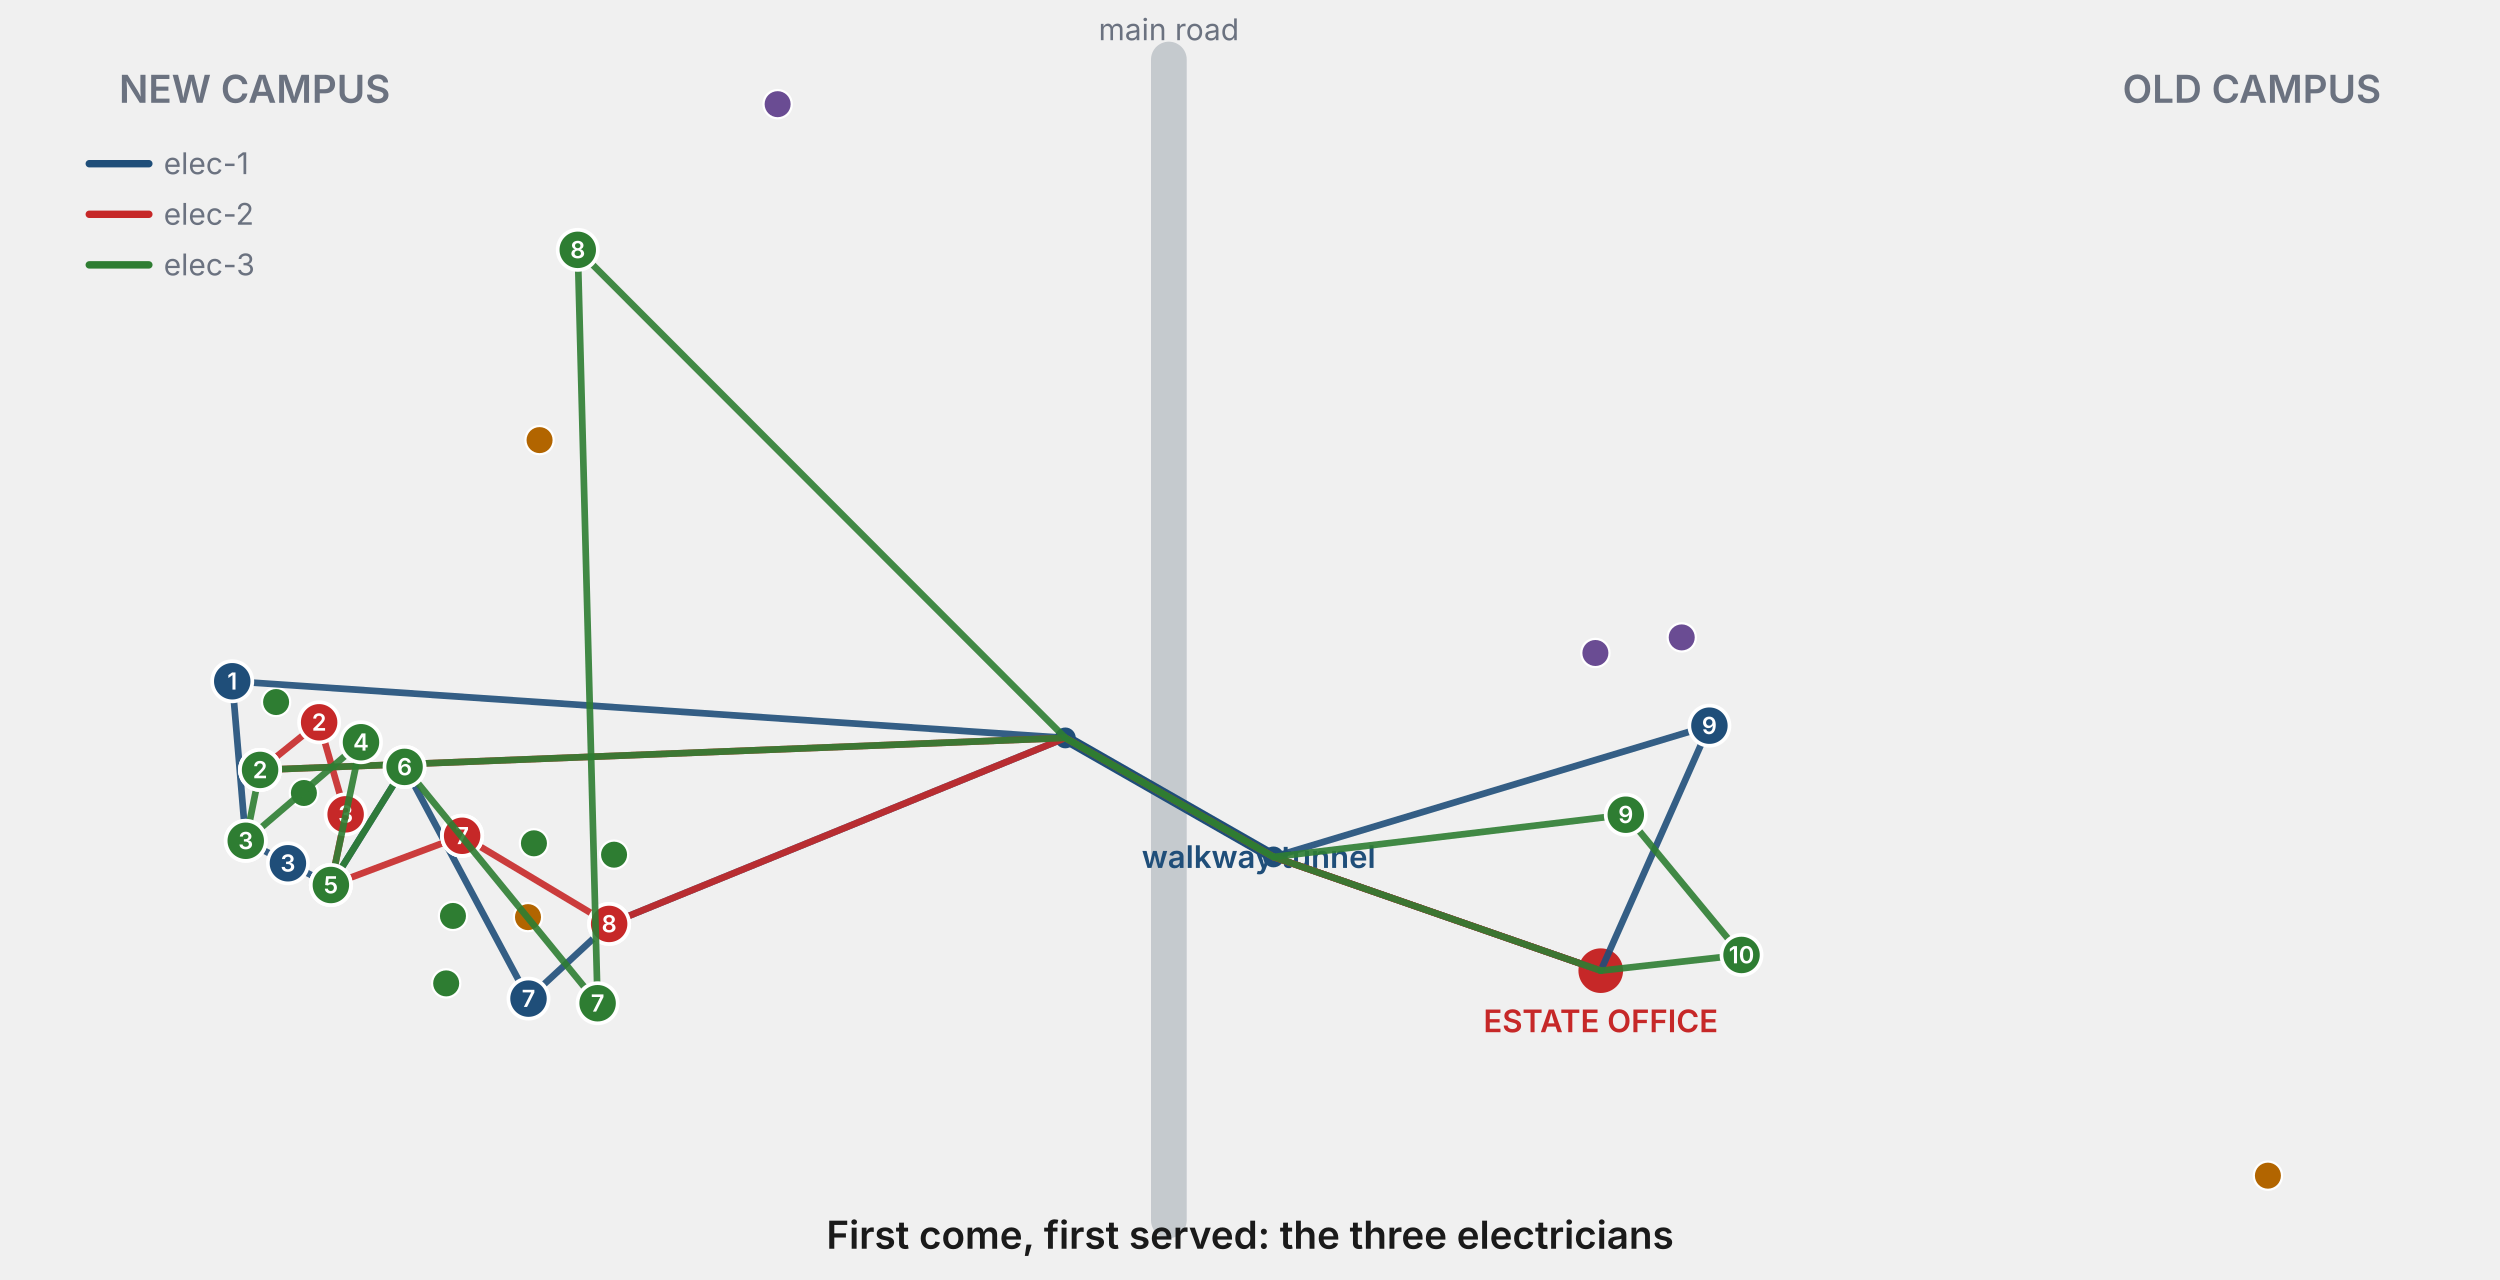
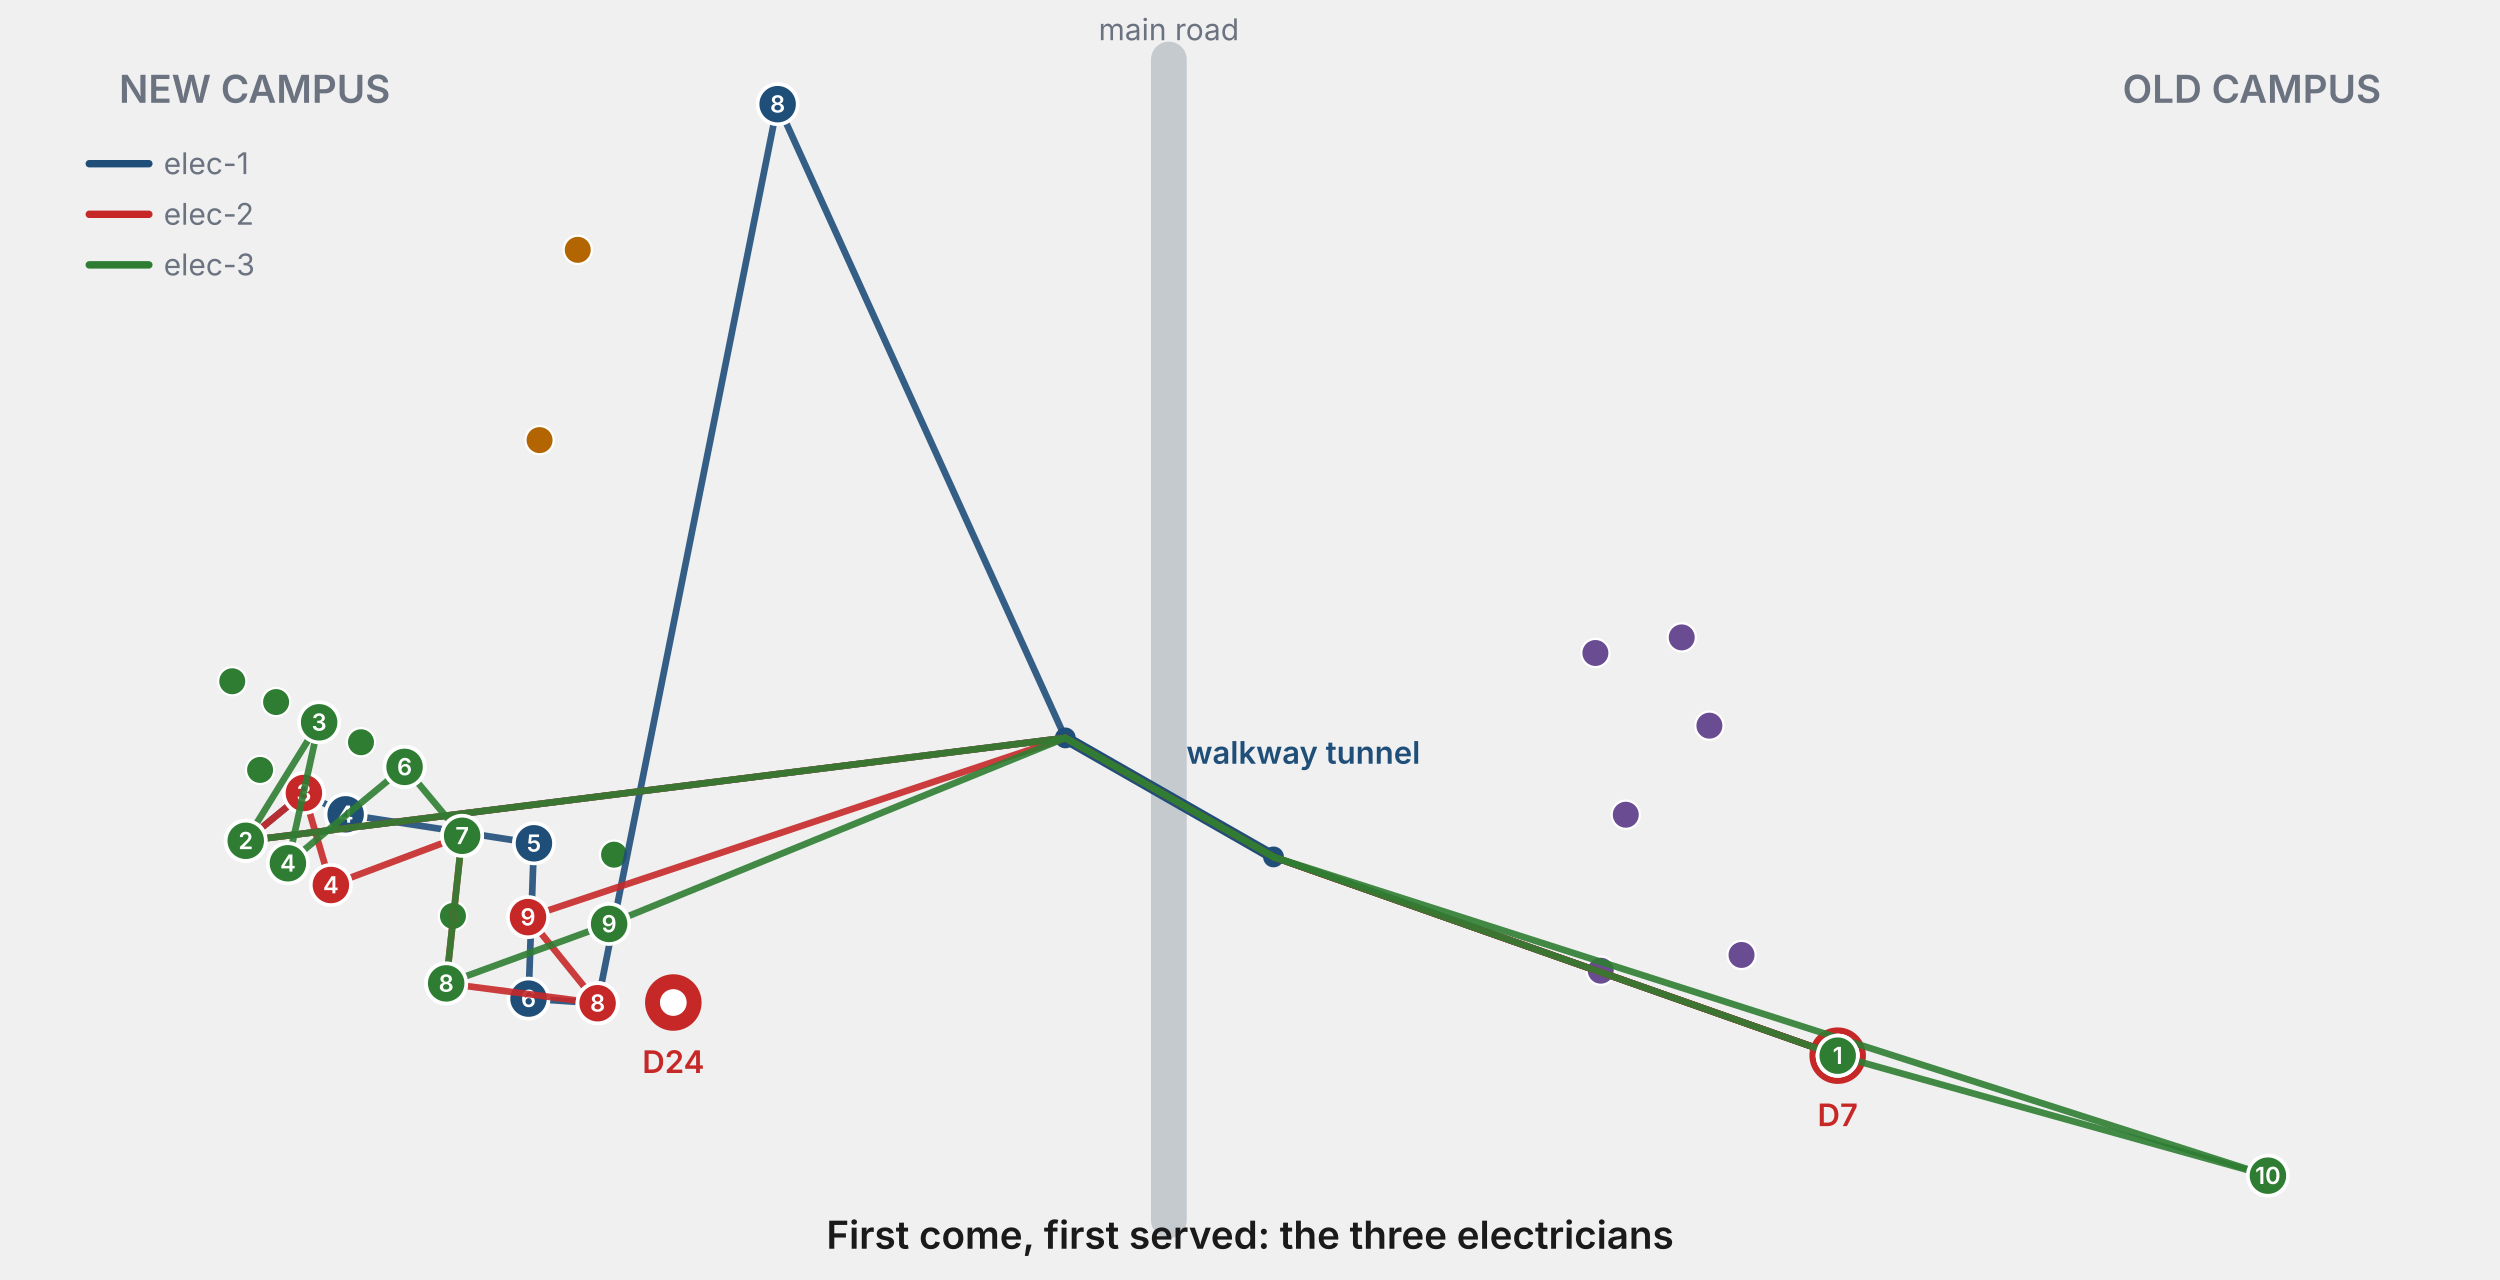
<svg xmlns="http://www.w3.org/2000/svg" viewBox="0 0 635 325" width="100%" role="img">
  <rect width="635" height="325" fill="none" />
  <line x1="296.89" y1="309.96" x2="296.89" y2="15.12" stroke="#9AA3AC" stroke-width="9.07" stroke-linecap="round" opacity="0.5" />
  <text x="296.89" y="10.21" text-anchor="middle" font-size="7.6" font-family="Inter, Helvetica, Arial, sans-serif" fill="#6B7280">main road</text>
  <line x1="270.59" y1="187.43" x2="323.47" y2="217.66" stroke="#1F4E79" stroke-width="3.02" stroke-linecap="round" opacity="1.0" />
  <circle cx="270.59" cy="187.43" r="2.65" fill="#1F4E79" opacity="1.0" />
  <circle cx="323.47" cy="217.66" r="2.65" fill="#1F4E79" opacity="1.0" />
-   <text x="319.71" y="220.45" text-anchor="middle" font-size="7.9" font-family="Inter, Helvetica, Arial, sans-serif" fill="#1F4E79" font-weight="600">walkway tunnel</text>
+   <text x="331.05" y="193.99" text-anchor="middle" font-size="7.9" font-family="Inter, Helvetica, Arial, sans-serif" fill="#1F4E79" font-weight="600">walkway tunnel</text>
  <text x="30.24" y="26.12" text-anchor="start" font-size="9.8" font-family="Inter, Helvetica, Arial, sans-serif" fill="#6B7280" font-weight="600">NEW CAMPUS</text>
  <text x="604.8" y="26.12" text-anchor="end" font-size="9.8" font-family="Inter, Helvetica, Arial, sans-serif" fill="#6B7280" font-weight="600">OLD CAMPUS</text>
-   <circle cx="406.59" cy="246.55" r="5.67" fill="#C62828" opacity="1.0" />
-   <text x="406.59" y="262.18" text-anchor="middle" font-size="7.9" font-family="Inter, Helvetica, Arial, sans-serif" fill="#C62828" font-weight="600">ESTATE OFFICE</text>
+   <circle cx="466.77" cy="268.14" r="7.18" fill="#C62828" opacity="1.0" />
+   <circle cx="466.77" cy="268.14" r="3.40" fill="#FFFFFF" opacity="1.0" />
+   <text x="466.77" y="286.04" text-anchor="middle" font-size="7.9" font-family="Inter, Helvetica, Arial, sans-serif" fill="#C62828" font-weight="600">D7</text>
  <circle cx="58.99" cy="173.04" r="3.59" fill="#2E7D32" opacity="1.0" stroke="#FFFFFF" stroke-width="0.57" />
  <circle cx="70.13" cy="178.32" r="3.59" fill="#2E7D32" opacity="1.0" stroke="#FFFFFF" stroke-width="0.57" />
  <circle cx="66.06" cy="195.56" r="3.59" fill="#2E7D32" opacity="1.0" stroke="#FFFFFF" stroke-width="0.57" />
  <circle cx="62.42" cy="213.56" r="3.59" fill="#2E7D32" opacity="1.0" stroke="#FFFFFF" stroke-width="0.57" />
  <circle cx="81.06" cy="183.47" r="3.59" fill="#2E7D32" opacity="1.0" stroke="#FFFFFF" stroke-width="0.57" />
  <circle cx="77.19" cy="201.42" r="3.59" fill="#2E7D32" opacity="1.0" stroke="#FFFFFF" stroke-width="0.57" />
  <circle cx="73.13" cy="219.27" r="3.59" fill="#2E7D32" opacity="1.0" stroke="#FFFFFF" stroke-width="0.57" />
  <circle cx="91.69" cy="188.53" r="3.59" fill="#2E7D32" opacity="1.0" stroke="#FFFFFF" stroke-width="0.57" />
  <circle cx="87.79" cy="206.84" r="3.59" fill="#2E7D32" opacity="1.0" stroke="#FFFFFF" stroke-width="0.57" />
  <circle cx="84.04" cy="224.79" r="3.59" fill="#2E7D32" opacity="1.0" stroke="#FFFFFF" stroke-width="0.57" />
  <circle cx="102.76" cy="194.79" r="3.59" fill="#2E7D32" opacity="1.0" stroke="#FFFFFF" stroke-width="0.57" />
+   <circle cx="171.02" cy="254.64" r="7.18" fill="#C62828" opacity="1.0" />
+   <circle cx="171.02" cy="254.64" r="3.40" fill="#FFFFFF" opacity="1.0" />
+   <text x="171.02" y="272.54" text-anchor="middle" font-size="7.9" font-family="Inter, Helvetica, Arial, sans-serif" fill="#C62828" font-weight="600">D24</text>
  <circle cx="155.97" cy="217.09" r="3.59" fill="#2E7D32" opacity="1.0" stroke="#FFFFFF" stroke-width="0.57" />
  <circle cx="135.62" cy="214.2" r="3.59" fill="#2E7D32" opacity="1.0" stroke="#FFFFFF" stroke-width="0.57" />
  <circle cx="117.38" cy="212.29" r="3.59" fill="#2E7D32" opacity="1.0" stroke="#FFFFFF" stroke-width="0.57" />
  <circle cx="115.05" cy="232.65" r="3.59" fill="#2E7D32" opacity="1.0" stroke="#FFFFFF" stroke-width="0.57" />
  <circle cx="113.33" cy="249.78" r="3.59" fill="#2E7D32" opacity="1.0" stroke="#FFFFFF" stroke-width="0.57" />
  <circle cx="134.24" cy="253.65" r="3.59" fill="#2E7D32" opacity="1.0" stroke="#FFFFFF" stroke-width="0.57" />
  <circle cx="151.79" cy="254.82" r="3.59" fill="#2E7D32" opacity="1.0" stroke="#FFFFFF" stroke-width="0.57" />
  <circle cx="154.72" cy="234.68" r="3.59" fill="#2E7D32" opacity="1.0" stroke="#FFFFFF" stroke-width="0.57" />
+   <circle cx="406.59" cy="246.55" r="3.59" fill="#6A4C93" opacity="1.0" stroke="#FFFFFF" stroke-width="0.57" />
  <circle cx="134.11" cy="232.95" r="3.59" fill="#B26500" opacity="1.0" stroke="#FFFFFF" stroke-width="0.57" />
  <circle cx="137.05" cy="111.79" r="3.59" fill="#B26500" opacity="1.0" stroke="#FFFFFF" stroke-width="0.57" />
  <circle cx="146.75" cy="63.46" r="3.59" fill="#B26500" opacity="1.0" stroke="#FFFFFF" stroke-width="0.57" />
  <circle cx="197.52" cy="26.46" r="3.59" fill="#6A4C93" opacity="1.0" stroke="#FFFFFF" stroke-width="0.57" />
  <circle cx="427.16" cy="161.9" r="3.59" fill="#6A4C93" opacity="1.0" stroke="#FFFFFF" stroke-width="0.57" />
  <circle cx="405.23" cy="165.86" r="3.59" fill="#6A4C93" opacity="1.0" stroke="#FFFFFF" stroke-width="0.57" />
  <circle cx="412.95" cy="206.94" r="3.59" fill="#6A4C93" opacity="1.0" stroke="#FFFFFF" stroke-width="0.57" />
  <circle cx="442.35" cy="242.56" r="3.59" fill="#6A4C93" opacity="1.0" stroke="#FFFFFF" stroke-width="0.57" />
  <circle cx="434.19" cy="184.32" r="3.59" fill="#6A4C93" opacity="1.0" stroke="#FFFFFF" stroke-width="0.57" />
  <circle cx="576.05" cy="298.62" r="3.59" fill="#B26500" opacity="1.0" stroke="#FFFFFF" stroke-width="0.57" />
-   <line x1="406.59" y1="246.55" x2="323.47" y2="217.66" stroke="#1F4E79" stroke-width="1.70" stroke-linecap="round" opacity="0.9" />
+   <line x1="466.77" y1="268.14" x2="466.77" y2="268.14" stroke="#1F4E79" stroke-width="1.70" stroke-linecap="round" opacity="0.9" />
+   <line x1="466.77" y1="268.14" x2="323.47" y2="217.66" stroke="#1F4E79" stroke-width="1.70" stroke-linecap="round" opacity="0.9" />
  <line x1="323.47" y1="217.66" x2="270.59" y2="187.43" stroke="#1F4E79" stroke-width="1.70" stroke-linecap="round" opacity="0.9" />
-   <line x1="270.59" y1="187.43" x2="58.99" y2="173.04" stroke="#1F4E79" stroke-width="1.70" stroke-linecap="round" opacity="0.9" />
-   <line x1="58.99" y1="173.04" x2="62.42" y2="213.56" stroke="#1F4E79" stroke-width="1.70" stroke-linecap="round" opacity="0.9" />
-   <line x1="62.42" y1="213.56" x2="73.13" y2="219.27" stroke="#1F4E79" stroke-width="1.70" stroke-linecap="round" opacity="0.9" />
-   <line x1="73.13" y1="219.27" x2="84.04" y2="224.79" stroke="#1F4E79" stroke-width="1.70" stroke-linecap="round" opacity="0.9" />
-   <line x1="84.04" y1="224.79" x2="102.76" y2="194.79" stroke="#1F4E79" stroke-width="1.70" stroke-linecap="round" opacity="0.9" />
-   <line x1="102.76" y1="194.79" x2="102.76" y2="194.79" stroke="#1F4E79" stroke-width="1.70" stroke-linecap="round" opacity="0.9" />
-   <line x1="102.76" y1="194.79" x2="134.24" y2="253.65" stroke="#1F4E79" stroke-width="1.70" stroke-linecap="round" opacity="0.9" />
-   <line x1="134.24" y1="253.65" x2="154.72" y2="234.68" stroke="#1F4E79" stroke-width="1.70" stroke-linecap="round" opacity="0.9" />
-   <line x1="154.72" y1="234.68" x2="270.59" y2="187.43" stroke="#1F4E79" stroke-width="1.70" stroke-linecap="round" opacity="0.9" />
+   <line x1="270.59" y1="187.43" x2="62.42" y2="213.56" stroke="#1F4E79" stroke-width="1.70" stroke-linecap="round" opacity="0.9" />
+   <line x1="62.42" y1="213.56" x2="77.19" y2="201.42" stroke="#1F4E79" stroke-width="1.70" stroke-linecap="round" opacity="0.9" />
+   <line x1="77.19" y1="201.42" x2="87.79" y2="206.84" stroke="#1F4E79" stroke-width="1.70" stroke-linecap="round" opacity="0.9" />
+   <line x1="87.79" y1="206.84" x2="135.62" y2="214.2" stroke="#1F4E79" stroke-width="1.70" stroke-linecap="round" opacity="0.9" />
+   <line x1="135.62" y1="214.2" x2="134.24" y2="253.65" stroke="#1F4E79" stroke-width="1.70" stroke-linecap="round" opacity="0.9" />
+   <line x1="134.24" y1="253.65" x2="151.79" y2="254.82" stroke="#1F4E79" stroke-width="1.70" stroke-linecap="round" opacity="0.9" />
+   <line x1="151.79" y1="254.82" x2="197.52" y2="26.46" stroke="#1F4E79" stroke-width="1.70" stroke-linecap="round" opacity="0.9" />
+   <line x1="197.52" y1="26.46" x2="270.59" y2="187.43" stroke="#1F4E79" stroke-width="1.70" stroke-linecap="round" opacity="0.9" />
  <line x1="270.59" y1="187.43" x2="323.47" y2="217.66" stroke="#1F4E79" stroke-width="1.70" stroke-linecap="round" opacity="0.9" />
-   <line x1="323.47" y1="217.66" x2="434.19" y2="184.32" stroke="#1F4E79" stroke-width="1.70" stroke-linecap="round" opacity="0.9" />
-   <line x1="434.19" y1="184.32" x2="406.59" y2="246.55" stroke="#1F4E79" stroke-width="1.70" stroke-linecap="round" opacity="0.9" />
-   <circle cx="58.99" cy="173.04" r="5.10" fill="#1F4E79" opacity="1.0" stroke="#FFFFFF" stroke-width="0.94" />
-   <text x="58.99" y="175.16" text-anchor="middle" font-size="6.0" font-family="Inter, Helvetica, Arial, sans-serif" fill="#FFFFFF" font-weight="600">1</text>
+   <line x1="323.47" y1="217.66" x2="466.77" y2="268.14" stroke="#1F4E79" stroke-width="1.70" stroke-linecap="round" opacity="0.9" />
+   <circle cx="466.77" cy="268.14" r="5.10" fill="#1F4E79" opacity="1.0" stroke="#FFFFFF" stroke-width="0.94" />
+   <text x="466.77" y="270.26" text-anchor="middle" font-size="6.0" font-family="Inter, Helvetica, Arial, sans-serif" fill="#FFFFFF" font-weight="600">1</text>
  <circle cx="62.42" cy="213.56" r="5.10" fill="#1F4E79" opacity="1.0" stroke="#FFFFFF" stroke-width="0.94" />
  <text x="62.42" y="215.68" text-anchor="middle" font-size="6.0" font-family="Inter, Helvetica, Arial, sans-serif" fill="#FFFFFF" font-weight="600">2</text>
-   <circle cx="73.13" cy="219.27" r="5.10" fill="#1F4E79" opacity="1.0" stroke="#FFFFFF" stroke-width="0.94" />
-   <text x="73.13" y="221.39" text-anchor="middle" font-size="6.0" font-family="Inter, Helvetica, Arial, sans-serif" fill="#FFFFFF" font-weight="600">3</text>
-   <circle cx="84.04" cy="224.79" r="5.10" fill="#1F4E79" opacity="1.0" stroke="#FFFFFF" stroke-width="0.94" />
-   <text x="84.04" y="226.91" text-anchor="middle" font-size="6.0" font-family="Inter, Helvetica, Arial, sans-serif" fill="#FFFFFF" font-weight="600">4</text>
-   <circle cx="102.76" cy="194.79" r="5.10" fill="#1F4E79" opacity="1.0" stroke="#FFFFFF" stroke-width="0.94" />
-   <text x="102.76" y="196.91" text-anchor="middle" font-size="6.0" font-family="Inter, Helvetica, Arial, sans-serif" fill="#FFFFFF" font-weight="600">5</text>
-   <circle cx="102.76" cy="194.79" r="5.10" fill="#1F4E79" opacity="1.0" stroke="#FFFFFF" stroke-width="0.94" />
-   <text x="102.76" y="196.91" text-anchor="middle" font-size="6.0" font-family="Inter, Helvetica, Arial, sans-serif" fill="#FFFFFF" font-weight="600">6</text>
+   <circle cx="77.19" cy="201.42" r="5.10" fill="#1F4E79" opacity="1.0" stroke="#FFFFFF" stroke-width="0.94" />
+   <text x="77.19" y="203.54" text-anchor="middle" font-size="6.0" font-family="Inter, Helvetica, Arial, sans-serif" fill="#FFFFFF" font-weight="600">3</text>
+   <circle cx="87.79" cy="206.84" r="5.10" fill="#1F4E79" opacity="1.0" stroke="#FFFFFF" stroke-width="0.94" />
+   <text x="87.79" y="208.96" text-anchor="middle" font-size="6.0" font-family="Inter, Helvetica, Arial, sans-serif" fill="#FFFFFF" font-weight="600">4</text>
+   <circle cx="135.62" cy="214.2" r="5.10" fill="#1F4E79" opacity="1.0" stroke="#FFFFFF" stroke-width="0.94" />
+   <text x="135.62" y="216.32" text-anchor="middle" font-size="6.0" font-family="Inter, Helvetica, Arial, sans-serif" fill="#FFFFFF" font-weight="600">5</text>
  <circle cx="134.24" cy="253.65" r="5.10" fill="#1F4E79" opacity="1.0" stroke="#FFFFFF" stroke-width="0.94" />
-   <text x="134.24" y="255.77" text-anchor="middle" font-size="6.0" font-family="Inter, Helvetica, Arial, sans-serif" fill="#FFFFFF" font-weight="600">7</text>
-   <circle cx="154.72" cy="234.68" r="5.10" fill="#1F4E79" opacity="1.0" stroke="#FFFFFF" stroke-width="0.94" />
-   <text x="154.72" y="236.80" text-anchor="middle" font-size="6.0" font-family="Inter, Helvetica, Arial, sans-serif" fill="#FFFFFF" font-weight="600">8</text>
-   <circle cx="434.19" cy="184.32" r="5.10" fill="#1F4E79" opacity="1.0" stroke="#FFFFFF" stroke-width="0.94" />
-   <text x="434.19" y="186.44" text-anchor="middle" font-size="6.0" font-family="Inter, Helvetica, Arial, sans-serif" fill="#FFFFFF" font-weight="600">9</text>
-   <line x1="406.59" y1="246.55" x2="323.47" y2="217.66" stroke="#C62828" stroke-width="1.70" stroke-linecap="round" opacity="0.9" />
+   <text x="134.24" y="255.77" text-anchor="middle" font-size="6.0" font-family="Inter, Helvetica, Arial, sans-serif" fill="#FFFFFF" font-weight="600">6</text>
+   <circle cx="151.79" cy="254.82" r="5.10" fill="#1F4E79" opacity="1.0" stroke="#FFFFFF" stroke-width="0.94" />
+   <text x="151.79" y="256.94" text-anchor="middle" font-size="6.0" font-family="Inter, Helvetica, Arial, sans-serif" fill="#FFFFFF" font-weight="600">7</text>
+   <circle cx="197.52" cy="26.46" r="5.10" fill="#1F4E79" opacity="1.0" stroke="#FFFFFF" stroke-width="0.94" />
+   <text x="197.52" y="28.58" text-anchor="middle" font-size="6.0" font-family="Inter, Helvetica, Arial, sans-serif" fill="#FFFFFF" font-weight="600">8</text>
+   <line x1="466.77" y1="268.14" x2="466.77" y2="268.14" stroke="#C62828" stroke-width="1.70" stroke-linecap="round" opacity="0.9" />
+   <line x1="466.77" y1="268.14" x2="323.47" y2="217.66" stroke="#C62828" stroke-width="1.70" stroke-linecap="round" opacity="0.9" />
  <line x1="323.47" y1="217.66" x2="270.59" y2="187.43" stroke="#C62828" stroke-width="1.70" stroke-linecap="round" opacity="0.9" />
-   <line x1="270.59" y1="187.43" x2="66.06" y2="195.56" stroke="#C62828" stroke-width="1.70" stroke-linecap="round" opacity="0.9" />
-   <line x1="66.06" y1="195.56" x2="81.06" y2="183.47" stroke="#C62828" stroke-width="1.70" stroke-linecap="round" opacity="0.9" />
-   <line x1="81.06" y1="183.47" x2="87.79" y2="206.84" stroke="#C62828" stroke-width="1.70" stroke-linecap="round" opacity="0.9" />
-   <line x1="87.79" y1="206.84" x2="84.04" y2="224.79" stroke="#C62828" stroke-width="1.70" stroke-linecap="round" opacity="0.9" />
+   <line x1="270.59" y1="187.43" x2="62.42" y2="213.56" stroke="#C62828" stroke-width="1.70" stroke-linecap="round" opacity="0.9" />
+   <line x1="62.42" y1="213.56" x2="77.19" y2="201.42" stroke="#C62828" stroke-width="1.70" stroke-linecap="round" opacity="0.9" />
+   <line x1="77.19" y1="201.42" x2="84.04" y2="224.79" stroke="#C62828" stroke-width="1.70" stroke-linecap="round" opacity="0.9" />
  <line x1="84.04" y1="224.79" x2="117.38" y2="212.29" stroke="#C62828" stroke-width="1.70" stroke-linecap="round" opacity="0.9" />
-   <line x1="117.38" y1="212.29" x2="117.38" y2="212.29" stroke="#C62828" stroke-width="1.70" stroke-linecap="round" opacity="0.9" />
-   <line x1="117.38" y1="212.29" x2="117.38" y2="212.29" stroke="#C62828" stroke-width="1.70" stroke-linecap="round" opacity="0.9" />
-   <line x1="117.38" y1="212.29" x2="154.72" y2="234.68" stroke="#C62828" stroke-width="1.70" stroke-linecap="round" opacity="0.9" />
-   <line x1="154.72" y1="234.68" x2="270.59" y2="187.43" stroke="#C62828" stroke-width="1.70" stroke-linecap="round" opacity="0.9" />
+   <line x1="117.38" y1="212.29" x2="113.33" y2="249.78" stroke="#C62828" stroke-width="1.70" stroke-linecap="round" opacity="0.9" />
+   <line x1="113.33" y1="249.78" x2="151.79" y2="254.82" stroke="#C62828" stroke-width="1.70" stroke-linecap="round" opacity="0.9" />
+   <line x1="151.79" y1="254.82" x2="151.79" y2="254.82" stroke="#C62828" stroke-width="1.70" stroke-linecap="round" opacity="0.9" />
+   <line x1="151.79" y1="254.82" x2="134.11" y2="232.95" stroke="#C62828" stroke-width="1.70" stroke-linecap="round" opacity="0.9" />
+   <line x1="134.11" y1="232.95" x2="270.59" y2="187.43" stroke="#C62828" stroke-width="1.70" stroke-linecap="round" opacity="0.9" />
  <line x1="270.59" y1="187.43" x2="323.47" y2="217.66" stroke="#C62828" stroke-width="1.70" stroke-linecap="round" opacity="0.9" />
-   <line x1="323.47" y1="217.66" x2="406.59" y2="246.55" stroke="#C62828" stroke-width="1.70" stroke-linecap="round" opacity="0.9" />
-   <circle cx="66.06" cy="195.56" r="5.10" fill="#C62828" opacity="1.0" stroke="#FFFFFF" stroke-width="0.94" />
-   <text x="66.06" y="197.68" text-anchor="middle" font-size="6.0" font-family="Inter, Helvetica, Arial, sans-serif" fill="#FFFFFF" font-weight="600">1</text>
-   <circle cx="81.06" cy="183.47" r="5.10" fill="#C62828" opacity="1.0" stroke="#FFFFFF" stroke-width="0.94" />
-   <text x="81.06" y="185.59" text-anchor="middle" font-size="6.0" font-family="Inter, Helvetica, Arial, sans-serif" fill="#FFFFFF" font-weight="600">2</text>
-   <circle cx="87.79" cy="206.84" r="5.10" fill="#C62828" opacity="1.0" stroke="#FFFFFF" stroke-width="0.94" />
-   <text x="87.79" y="208.96" text-anchor="middle" font-size="6.0" font-family="Inter, Helvetica, Arial, sans-serif" fill="#FFFFFF" font-weight="600">3</text>
+   <line x1="323.47" y1="217.66" x2="466.77" y2="268.14" stroke="#C62828" stroke-width="1.70" stroke-linecap="round" opacity="0.9" />
+   <circle cx="466.77" cy="268.14" r="5.10" fill="#C62828" opacity="1.0" stroke="#FFFFFF" stroke-width="0.94" />
+   <text x="466.77" y="270.26" text-anchor="middle" font-size="6.0" font-family="Inter, Helvetica, Arial, sans-serif" fill="#FFFFFF" font-weight="600">1</text>
+   <circle cx="62.42" cy="213.56" r="5.10" fill="#C62828" opacity="1.0" stroke="#FFFFFF" stroke-width="0.94" />
+   <text x="62.42" y="215.68" text-anchor="middle" font-size="6.0" font-family="Inter, Helvetica, Arial, sans-serif" fill="#FFFFFF" font-weight="600">2</text>
+   <circle cx="77.19" cy="201.42" r="5.10" fill="#C62828" opacity="1.0" stroke="#FFFFFF" stroke-width="0.94" />
+   <text x="77.19" y="203.54" text-anchor="middle" font-size="6.0" font-family="Inter, Helvetica, Arial, sans-serif" fill="#FFFFFF" font-weight="600">3</text>
  <circle cx="84.04" cy="224.79" r="5.10" fill="#C62828" opacity="1.0" stroke="#FFFFFF" stroke-width="0.94" />
  <text x="84.04" y="226.91" text-anchor="middle" font-size="6.0" font-family="Inter, Helvetica, Arial, sans-serif" fill="#FFFFFF" font-weight="600">4</text>
  <circle cx="117.38" cy="212.29" r="5.10" fill="#C62828" opacity="1.0" stroke="#FFFFFF" stroke-width="0.94" />
  <text x="117.38" y="214.41" text-anchor="middle" font-size="6.0" font-family="Inter, Helvetica, Arial, sans-serif" fill="#FFFFFF" font-weight="600">5</text>
-   <circle cx="117.38" cy="212.29" r="5.10" fill="#C62828" opacity="1.0" stroke="#FFFFFF" stroke-width="0.94" />
-   <text x="117.38" y="214.41" text-anchor="middle" font-size="6.0" font-family="Inter, Helvetica, Arial, sans-serif" fill="#FFFFFF" font-weight="600">6</text>
-   <circle cx="117.38" cy="212.29" r="5.10" fill="#C62828" opacity="1.0" stroke="#FFFFFF" stroke-width="0.94" />
-   <text x="117.38" y="214.41" text-anchor="middle" font-size="6.0" font-family="Inter, Helvetica, Arial, sans-serif" fill="#FFFFFF" font-weight="600">7</text>
-   <circle cx="154.72" cy="234.68" r="5.10" fill="#C62828" opacity="1.0" stroke="#FFFFFF" stroke-width="0.94" />
-   <text x="154.72" y="236.80" text-anchor="middle" font-size="6.0" font-family="Inter, Helvetica, Arial, sans-serif" fill="#FFFFFF" font-weight="600">8</text>
-   <line x1="406.59" y1="246.55" x2="323.47" y2="217.66" stroke="#2E7D32" stroke-width="1.70" stroke-linecap="round" opacity="0.9" />
+   <circle cx="113.33" cy="249.78" r="5.10" fill="#C62828" opacity="1.0" stroke="#FFFFFF" stroke-width="0.94" />
+   <text x="113.33" y="251.90" text-anchor="middle" font-size="6.0" font-family="Inter, Helvetica, Arial, sans-serif" fill="#FFFFFF" font-weight="600">6</text>
+   <circle cx="151.79" cy="254.82" r="5.10" fill="#C62828" opacity="1.0" stroke="#FFFFFF" stroke-width="0.94" />
+   <text x="151.79" y="256.94" text-anchor="middle" font-size="6.0" font-family="Inter, Helvetica, Arial, sans-serif" fill="#FFFFFF" font-weight="600">7</text>
+   <circle cx="151.79" cy="254.82" r="5.10" fill="#C62828" opacity="1.0" stroke="#FFFFFF" stroke-width="0.94" />
+   <text x="151.79" y="256.94" text-anchor="middle" font-size="6.0" font-family="Inter, Helvetica, Arial, sans-serif" fill="#FFFFFF" font-weight="600">8</text>
+   <circle cx="134.11" cy="232.95" r="5.10" fill="#C62828" opacity="1.0" stroke="#FFFFFF" stroke-width="0.94" />
+   <text x="134.11" y="235.07" text-anchor="middle" font-size="6.0" font-family="Inter, Helvetica, Arial, sans-serif" fill="#FFFFFF" font-weight="600">9</text>
+   <line x1="466.77" y1="268.14" x2="466.77" y2="268.14" stroke="#2E7D32" stroke-width="1.70" stroke-linecap="round" opacity="0.9" />
+   <line x1="466.77" y1="268.14" x2="323.47" y2="217.66" stroke="#2E7D32" stroke-width="1.70" stroke-linecap="round" opacity="0.9" />
  <line x1="323.47" y1="217.66" x2="270.59" y2="187.43" stroke="#2E7D32" stroke-width="1.70" stroke-linecap="round" opacity="0.9" />
-   <line x1="270.59" y1="187.43" x2="66.06" y2="195.56" stroke="#2E7D32" stroke-width="1.70" stroke-linecap="round" opacity="0.9" />
-   <line x1="66.06" y1="195.56" x2="66.06" y2="195.56" stroke="#2E7D32" stroke-width="1.70" stroke-linecap="round" opacity="0.9" />
-   <line x1="66.06" y1="195.56" x2="62.42" y2="213.56" stroke="#2E7D32" stroke-width="1.70" stroke-linecap="round" opacity="0.9" />
-   <line x1="62.42" y1="213.56" x2="91.69" y2="188.53" stroke="#2E7D32" stroke-width="1.70" stroke-linecap="round" opacity="0.9" />
-   <line x1="91.69" y1="188.53" x2="84.04" y2="224.79" stroke="#2E7D32" stroke-width="1.70" stroke-linecap="round" opacity="0.9" />
-   <line x1="84.04" y1="224.79" x2="102.76" y2="194.79" stroke="#2E7D32" stroke-width="1.70" stroke-linecap="round" opacity="0.9" />
-   <line x1="102.76" y1="194.79" x2="151.79" y2="254.82" stroke="#2E7D32" stroke-width="1.70" stroke-linecap="round" opacity="0.9" />
-   <line x1="151.79" y1="254.82" x2="146.75" y2="63.46" stroke="#2E7D32" stroke-width="1.70" stroke-linecap="round" opacity="0.9" />
-   <line x1="146.75" y1="63.46" x2="270.59" y2="187.43" stroke="#2E7D32" stroke-width="1.70" stroke-linecap="round" opacity="0.9" />
+   <line x1="270.59" y1="187.43" x2="62.42" y2="213.56" stroke="#2E7D32" stroke-width="1.70" stroke-linecap="round" opacity="0.9" />
+   <line x1="62.42" y1="213.56" x2="81.06" y2="183.47" stroke="#2E7D32" stroke-width="1.70" stroke-linecap="round" opacity="0.9" />
+   <line x1="81.06" y1="183.47" x2="73.13" y2="219.27" stroke="#2E7D32" stroke-width="1.70" stroke-linecap="round" opacity="0.9" />
+   <line x1="73.13" y1="219.27" x2="102.76" y2="194.79" stroke="#2E7D32" stroke-width="1.70" stroke-linecap="round" opacity="0.9" />
+   <line x1="102.76" y1="194.79" x2="102.76" y2="194.79" stroke="#2E7D32" stroke-width="1.70" stroke-linecap="round" opacity="0.9" />
+   <line x1="102.76" y1="194.79" x2="117.38" y2="212.29" stroke="#2E7D32" stroke-width="1.70" stroke-linecap="round" opacity="0.9" />
+   <line x1="117.38" y1="212.29" x2="113.33" y2="249.78" stroke="#2E7D32" stroke-width="1.70" stroke-linecap="round" opacity="0.9" />
+   <line x1="113.33" y1="249.78" x2="154.72" y2="234.68" stroke="#2E7D32" stroke-width="1.70" stroke-linecap="round" opacity="0.9" />
+   <line x1="154.72" y1="234.68" x2="270.59" y2="187.43" stroke="#2E7D32" stroke-width="1.70" stroke-linecap="round" opacity="0.9" />
  <line x1="270.59" y1="187.43" x2="323.47" y2="217.66" stroke="#2E7D32" stroke-width="1.70" stroke-linecap="round" opacity="0.9" />
-   <line x1="323.47" y1="217.66" x2="412.95" y2="206.94" stroke="#2E7D32" stroke-width="1.70" stroke-linecap="round" opacity="0.9" />
-   <line x1="412.95" y1="206.94" x2="442.35" y2="242.56" stroke="#2E7D32" stroke-width="1.70" stroke-linecap="round" opacity="0.9" />
-   <line x1="442.35" y1="242.56" x2="406.59" y2="246.55" stroke="#2E7D32" stroke-width="1.70" stroke-linecap="round" opacity="0.9" />
-   <circle cx="66.06" cy="195.56" r="5.10" fill="#2E7D32" opacity="1.0" stroke="#FFFFFF" stroke-width="0.94" />
-   <text x="66.06" y="197.68" text-anchor="middle" font-size="6.0" font-family="Inter, Helvetica, Arial, sans-serif" fill="#FFFFFF" font-weight="600">1</text>
-   <circle cx="66.06" cy="195.56" r="5.10" fill="#2E7D32" opacity="1.0" stroke="#FFFFFF" stroke-width="0.94" />
-   <text x="66.06" y="197.68" text-anchor="middle" font-size="6.0" font-family="Inter, Helvetica, Arial, sans-serif" fill="#FFFFFF" font-weight="600">2</text>
+   <line x1="323.47" y1="217.66" x2="576.05" y2="298.62" stroke="#2E7D32" stroke-width="1.70" stroke-linecap="round" opacity="0.9" />
+   <line x1="576.05" y1="298.62" x2="466.77" y2="268.14" stroke="#2E7D32" stroke-width="1.70" stroke-linecap="round" opacity="0.9" />
+   <circle cx="466.77" cy="268.14" r="5.10" fill="#2E7D32" opacity="1.0" stroke="#FFFFFF" stroke-width="0.94" />
+   <text x="466.77" y="270.26" text-anchor="middle" font-size="6.0" font-family="Inter, Helvetica, Arial, sans-serif" fill="#FFFFFF" font-weight="600">1</text>
  <circle cx="62.42" cy="213.56" r="5.10" fill="#2E7D32" opacity="1.0" stroke="#FFFFFF" stroke-width="0.94" />
-   <text x="62.42" y="215.68" text-anchor="middle" font-size="6.0" font-family="Inter, Helvetica, Arial, sans-serif" fill="#FFFFFF" font-weight="600">3</text>
-   <circle cx="91.69" cy="188.53" r="5.10" fill="#2E7D32" opacity="1.0" stroke="#FFFFFF" stroke-width="0.94" />
-   <text x="91.69" y="190.65" text-anchor="middle" font-size="6.0" font-family="Inter, Helvetica, Arial, sans-serif" fill="#FFFFFF" font-weight="600">4</text>
-   <circle cx="84.04" cy="224.79" r="5.10" fill="#2E7D32" opacity="1.0" stroke="#FFFFFF" stroke-width="0.94" />
-   <text x="84.04" y="226.91" text-anchor="middle" font-size="6.0" font-family="Inter, Helvetica, Arial, sans-serif" fill="#FFFFFF" font-weight="600">5</text>
+   <text x="62.42" y="215.68" text-anchor="middle" font-size="6.0" font-family="Inter, Helvetica, Arial, sans-serif" fill="#FFFFFF" font-weight="600">2</text>
+   <circle cx="81.06" cy="183.47" r="5.10" fill="#2E7D32" opacity="1.0" stroke="#FFFFFF" stroke-width="0.94" />
+   <text x="81.06" y="185.59" text-anchor="middle" font-size="6.0" font-family="Inter, Helvetica, Arial, sans-serif" fill="#FFFFFF" font-weight="600">3</text>
+   <circle cx="73.13" cy="219.27" r="5.10" fill="#2E7D32" opacity="1.0" stroke="#FFFFFF" stroke-width="0.94" />
+   <text x="73.13" y="221.39" text-anchor="middle" font-size="6.0" font-family="Inter, Helvetica, Arial, sans-serif" fill="#FFFFFF" font-weight="600">4</text>
+   <circle cx="102.76" cy="194.79" r="5.10" fill="#2E7D32" opacity="1.0" stroke="#FFFFFF" stroke-width="0.94" />
+   <text x="102.76" y="196.91" text-anchor="middle" font-size="6.0" font-family="Inter, Helvetica, Arial, sans-serif" fill="#FFFFFF" font-weight="600">5</text>
  <circle cx="102.76" cy="194.79" r="5.10" fill="#2E7D32" opacity="1.0" stroke="#FFFFFF" stroke-width="0.94" />
  <text x="102.76" y="196.91" text-anchor="middle" font-size="6.0" font-family="Inter, Helvetica, Arial, sans-serif" fill="#FFFFFF" font-weight="600">6</text>
-   <circle cx="151.79" cy="254.82" r="5.10" fill="#2E7D32" opacity="1.0" stroke="#FFFFFF" stroke-width="0.94" />
-   <text x="151.79" y="256.94" text-anchor="middle" font-size="6.0" font-family="Inter, Helvetica, Arial, sans-serif" fill="#FFFFFF" font-weight="600">7</text>
-   <circle cx="146.75" cy="63.46" r="5.10" fill="#2E7D32" opacity="1.0" stroke="#FFFFFF" stroke-width="0.94" />
-   <text x="146.75" y="65.58" text-anchor="middle" font-size="6.0" font-family="Inter, Helvetica, Arial, sans-serif" fill="#FFFFFF" font-weight="600">8</text>
-   <circle cx="412.95" cy="206.94" r="5.10" fill="#2E7D32" opacity="1.0" stroke="#FFFFFF" stroke-width="0.94" />
-   <text x="412.95" y="209.06" text-anchor="middle" font-size="6.0" font-family="Inter, Helvetica, Arial, sans-serif" fill="#FFFFFF" font-weight="600">9</text>
-   <circle cx="442.35" cy="242.56" r="5.10" fill="#2E7D32" opacity="1.0" stroke="#FFFFFF" stroke-width="0.94" />
-   <text x="442.35" y="244.68" text-anchor="middle" font-size="6.0" font-family="Inter, Helvetica, Arial, sans-serif" fill="#FFFFFF" font-weight="600">10</text>
+   <circle cx="117.38" cy="212.29" r="5.10" fill="#2E7D32" opacity="1.0" stroke="#FFFFFF" stroke-width="0.94" />
+   <text x="117.38" y="214.41" text-anchor="middle" font-size="6.0" font-family="Inter, Helvetica, Arial, sans-serif" fill="#FFFFFF" font-weight="600">7</text>
+   <circle cx="113.33" cy="249.78" r="5.10" fill="#2E7D32" opacity="1.0" stroke="#FFFFFF" stroke-width="0.94" />
+   <text x="113.33" y="251.90" text-anchor="middle" font-size="6.0" font-family="Inter, Helvetica, Arial, sans-serif" fill="#FFFFFF" font-weight="600">8</text>
+   <circle cx="154.72" cy="234.68" r="5.10" fill="#2E7D32" opacity="1.0" stroke="#FFFFFF" stroke-width="0.94" />
+   <text x="154.72" y="236.80" text-anchor="middle" font-size="6.0" font-family="Inter, Helvetica, Arial, sans-serif" fill="#FFFFFF" font-weight="600">9</text>
+   <circle cx="576.05" cy="298.62" r="5.10" fill="#2E7D32" opacity="1.0" stroke="#FFFFFF" stroke-width="0.94" />
+   <text x="576.05" y="300.74" text-anchor="middle" font-size="6.0" font-family="Inter, Helvetica, Arial, sans-serif" fill="#FFFFFF" font-weight="600">10</text>
  <text x="317.52" y="317.18" text-anchor="middle" font-size="9.8" font-family="Inter, Helvetica, Arial, sans-serif" fill="#1A1A1A" font-weight="600">First come, first served: the three electricians</text>
  <line x1="22.68" y1="41.58" x2="37.8" y2="41.58" stroke="#1F4E79" stroke-width="1.89" stroke-linecap="round" opacity="1.0" />
  <text x="41.58" y="44.23" text-anchor="start" font-size="7.6" font-family="Inter, Helvetica, Arial, sans-serif" fill="#6B7280">elec-1</text>
  <line x1="22.68" y1="54.43" x2="37.8" y2="54.43" stroke="#C62828" stroke-width="1.89" stroke-linecap="round" opacity="1.0" />
  <text x="41.58" y="57.08" text-anchor="start" font-size="7.6" font-family="Inter, Helvetica, Arial, sans-serif" fill="#6B7280">elec-2</text>
  <line x1="22.68" y1="67.28" x2="37.8" y2="67.28" stroke="#2E7D32" stroke-width="1.89" stroke-linecap="round" opacity="1.0" />
  <text x="41.58" y="69.93" text-anchor="start" font-size="7.6" font-family="Inter, Helvetica, Arial, sans-serif" fill="#6B7280">elec-3</text>
</svg>
